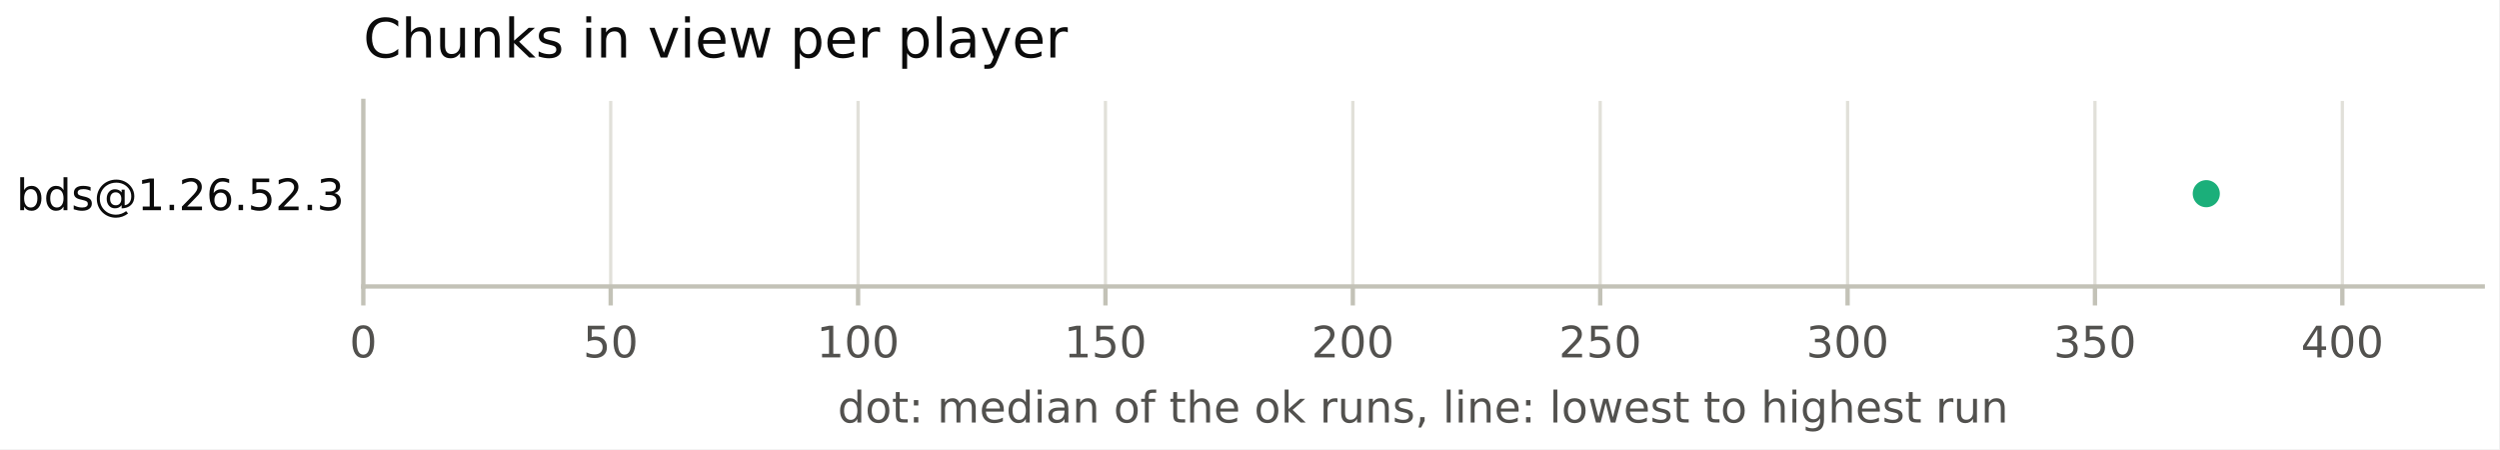
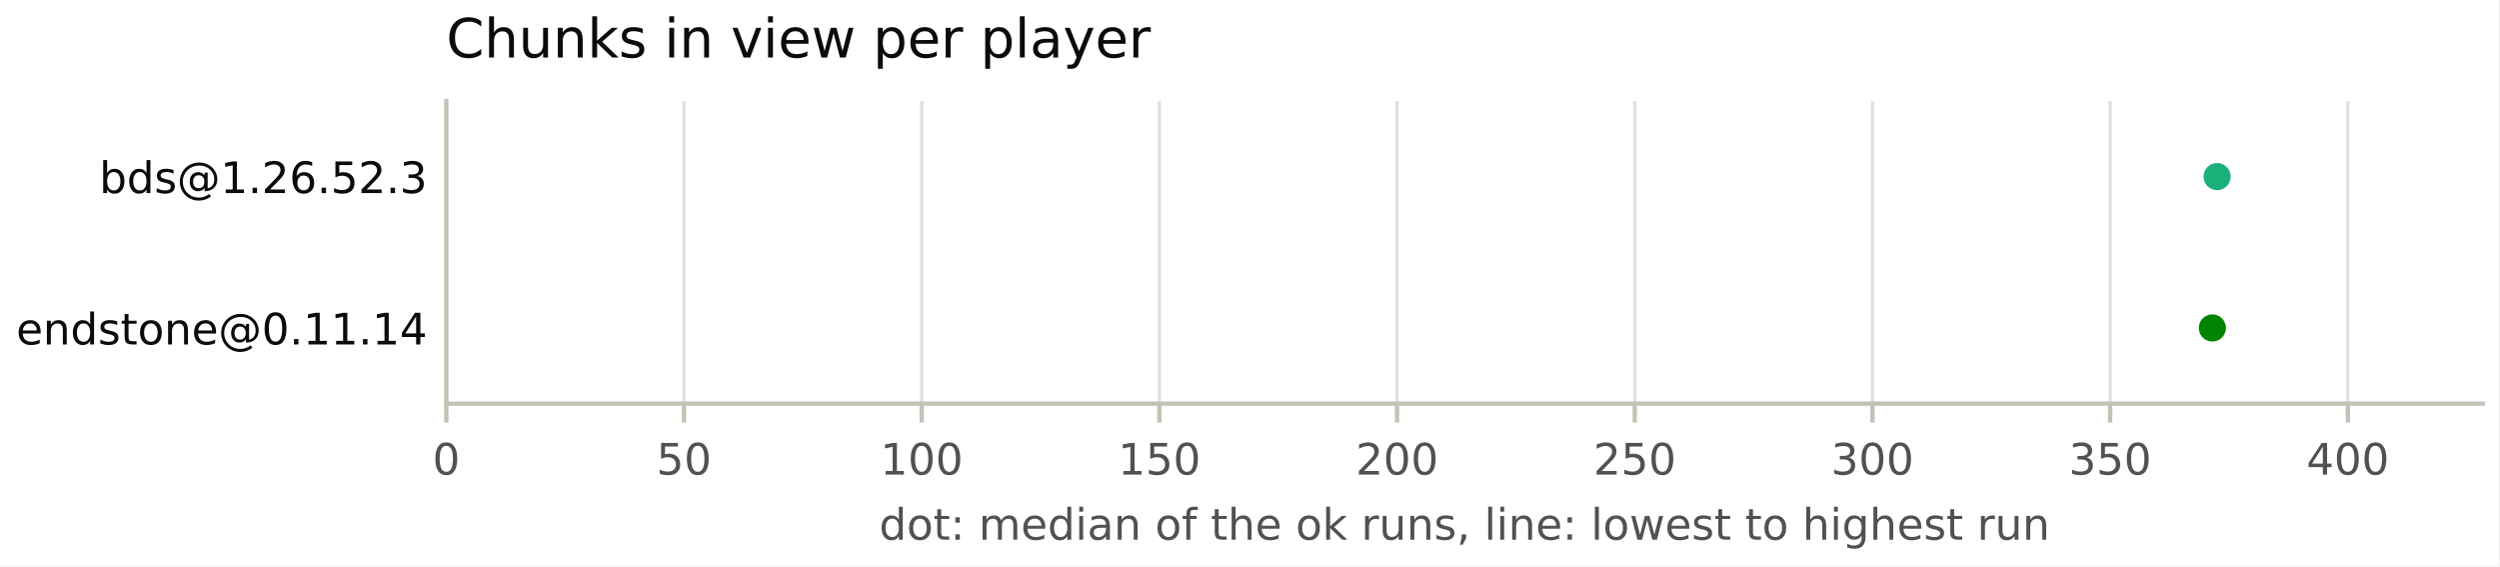
- <svg xmlns="http://www.w3.org/2000/svg" xmlns:xlink="http://www.w3.org/1999/xlink" width="460.8pt" height="82.8pt" viewBox="0 0 460.8 82.8" version="1.1">
+ <svg xmlns="http://www.w3.org/2000/svg" xmlns:xlink="http://www.w3.org/1999/xlink" width="460.8pt" height="104.4pt" viewBox="0 0 460.8 104.4" version="1.1">
  <defs>
    <style type="text/css">*{stroke-linejoin: round; stroke-linecap: butt}</style>
  </defs>
  <g id="figure_1">
    <g id="patch_1">
-       <path d="M 0 82.8  L 460.8 82.8  L 460.8 0  L 0 0  z " style="fill: #ffffff" />
+       <path d="M 0 104.4  L 460.8 104.4  L 460.8 0  L 0 0  z " style="fill: #ffffff" />
    </g>
    <g id="axes_1">
      <g id="patch_2">
-         <path d="M 66.993 52.799  L 457.8 52.799  L 457.8 18.599  L 66.993 18.599  z " style="fill: #ffffff" />
+         <path d="M 82.298 74.399  L 457.8 74.399  L 457.8 18.599  L 82.298 18.599  z " style="fill: #ffffff" />
      </g>
      <g id="matplotlib.axis_1">
        <g id="xtick_1">
          <g id="line2d_1">
-             <path d="M 66.993 52.799  L 66.993 18.599  " clip-path="url(#p5684d0f43e)" style="fill: none; stroke: #e1e0d9; stroke-width: 0.6; stroke-linecap: square" />
+             <path d="M 82.298 74.399  L 82.298 18.599  " clip-path="url(#pb540d48163)" style="fill: none; stroke: #e1e0d9; stroke-width: 0.6; stroke-linecap: square" />
          </g>
          <g id="line2d_2">
            <defs>
-               <path id="m3257be90aa" d="M 0 0  L 0 3.5  " style="stroke: #c3c2b7; stroke-width: 0.8" />
+               <path id="m362d0353c7" d="M 0 0  L 0 3.5  " style="stroke: #c3c2b7; stroke-width: 0.8" />
            </defs>
            <g>
-               <use xlink:href="#m3257be90aa" x="66.993" y="52.799" style="fill: #c3c2b7; stroke: #c3c2b7; stroke-width: 0.8" />
+               <use xlink:href="#m362d0353c7" x="82.298" y="74.399" style="fill: #c3c2b7; stroke: #c3c2b7; stroke-width: 0.8" />
            </g>
          </g>
          <g id="text_1">
-             <g style="fill: #52514e" transform="translate(64.44774 65.87726) scale(0.08 -0.08)">
+             <g style="fill: #52514e" transform="translate(79.75274 87.47726) scale(0.08 -0.08)">
              <defs>
                <path id="DejaVuSans-13" d="M 2034 4250  Q 1547 4250 1301 3770  Q 1056 3291 1056 2328  Q 1056 1369 1301 889  Q 1547 409 2034 409  Q 2525 409 2770 889  Q 3016 1369 3016 2328  Q 3016 3291 2770 3770  Q 2525 4250 2034 4250  z M 2034 4750  Q 2819 4750 3233 4129  Q 3647 3509 3647 2328  Q 3647 1150 3233 529  Q 2819 -91 2034 -91  Q 1250 -91 836 529  Q 422 1150 422 2328  Q 422 3509 836 4129  Q 1250 4750 2034 4750  z " transform="scale(0.015625)" />
              </defs>
              <use xlink:href="#DejaVuSans-13" />
            </g>
          </g>
        </g>
        <g id="xtick_2">
          <g id="line2d_3">
-             <path d="M 112.608 52.799  L 112.608 18.599  " clip-path="url(#p5684d0f43e)" style="fill: none; stroke: #e1e0d9; stroke-width: 0.6; stroke-linecap: square" />
+             <path d="M 126.126 74.399  L 126.126 18.599  " clip-path="url(#pb540d48163)" style="fill: none; stroke: #e1e0d9; stroke-width: 0.6; stroke-linecap: square" />
          </g>
          <g id="line2d_4">
            <g>
-               <use xlink:href="#m3257be90aa" x="112.608" y="52.799" style="fill: #c3c2b7; stroke: #c3c2b7; stroke-width: 0.8" />
+               <use xlink:href="#m362d0353c7" x="126.126" y="74.399" style="fill: #c3c2b7; stroke: #c3c2b7; stroke-width: 0.8" />
            </g>
          </g>
          <g id="text_2">
-             <g style="fill: #52514e" transform="translate(107.5178 65.87726) scale(0.08 -0.08)">
+             <g style="fill: #52514e" transform="translate(121.0364 87.47726) scale(0.08 -0.08)">
              <defs>
                <path id="DejaVuSans-18" d="M 691 4666  L 3169 4666  L 3169 4134  L 1269 4134  L 1269 2991  Q 1406 3038 1543 3061  Q 1681 3084 1819 3084  Q 2600 3084 3056 2656  Q 3513 2228 3513 1497  Q 3513 744 3044 326  Q 2575 -91 1722 -91  Q 1428 -91 1123 -41  Q 819 9 494 109  L 494 744  Q 775 591 1075 516  Q 1375 441 1709 441  Q 2250 441 2565 725  Q 2881 1009 2881 1497  Q 2881 1984 2565 2268  Q 2250 2553 1709 2553  Q 1456 2553 1204 2497  Q 953 2441 691 2322  L 691 4666  z " transform="scale(0.015625)" />
              </defs>
              <use xlink:href="#DejaVuSans-18" />
              <use xlink:href="#DejaVuSans-13" transform="translate(63.625 0)" />
            </g>
          </g>
        </g>
        <g id="xtick_3">
          <g id="line2d_5">
-             <path d="M 158.223 52.799  L 158.223 18.599  " clip-path="url(#p5684d0f43e)" style="fill: none; stroke: #e1e0d9; stroke-width: 0.6; stroke-linecap: square" />
+             <path d="M 169.955 74.399  L 169.955 18.599  " clip-path="url(#pb540d48163)" style="fill: none; stroke: #e1e0d9; stroke-width: 0.6; stroke-linecap: square" />
          </g>
          <g id="line2d_6">
            <g>
-               <use xlink:href="#m3257be90aa" x="158.223" y="52.799" style="fill: #c3c2b7; stroke: #c3c2b7; stroke-width: 0.8" />
+               <use xlink:href="#m362d0353c7" x="169.955" y="74.399" style="fill: #c3c2b7; stroke: #c3c2b7; stroke-width: 0.8" />
            </g>
          </g>
          <g id="text_3">
-             <g style="fill: #52514e" transform="translate(150.5879 65.87726) scale(0.08 -0.08)">
+             <g style="fill: #52514e" transform="translate(162.3201 87.47726) scale(0.08 -0.08)">
              <defs>
                <path id="DejaVuSans-14" d="M 794 531  L 1825 531  L 1825 4091  L 703 3866  L 703 4441  L 1819 4666  L 2450 4666  L 2450 531  L 3481 531  L 3481 0  L 794 0  L 794 531  z " transform="scale(0.015625)" />
              </defs>
              <use xlink:href="#DejaVuSans-14" />
              <use xlink:href="#DejaVuSans-13" transform="translate(63.625 0)" />
              <use xlink:href="#DejaVuSans-13" transform="translate(127.25 0)" />
            </g>
          </g>
        </g>
        <g id="xtick_4">
          <g id="line2d_7">
-             <path d="M 203.838 52.799  L 203.838 18.599  " clip-path="url(#p5684d0f43e)" style="fill: none; stroke: #e1e0d9; stroke-width: 0.6; stroke-linecap: square" />
+             <path d="M 213.784 74.399  L 213.784 18.599  " clip-path="url(#pb540d48163)" style="fill: none; stroke: #e1e0d9; stroke-width: 0.6; stroke-linecap: square" />
          </g>
          <g id="line2d_8">
            <g>
-               <use xlink:href="#m3257be90aa" x="203.838" y="52.799" style="fill: #c3c2b7; stroke: #c3c2b7; stroke-width: 0.8" />
+               <use xlink:href="#m362d0353c7" x="213.784" y="74.399" style="fill: #c3c2b7; stroke: #c3c2b7; stroke-width: 0.8" />
            </g>
          </g>
          <g id="text_4">
-             <g style="fill: #52514e" transform="translate(196.2029 65.87726) scale(0.08 -0.08)">
+             <g style="fill: #52514e" transform="translate(206.1487 87.47726) scale(0.08 -0.08)">
              <use xlink:href="#DejaVuSans-14" />
              <use xlink:href="#DejaVuSans-18" transform="translate(63.625 0)" />
              <use xlink:href="#DejaVuSans-13" transform="translate(127.25 0)" />
            </g>
          </g>
        </g>
        <g id="xtick_5">
          <g id="line2d_9">
-             <path d="M 249.453 52.799  L 249.453 18.599  " clip-path="url(#p5684d0f43e)" style="fill: none; stroke: #e1e0d9; stroke-width: 0.6; stroke-linecap: square" />
+             <path d="M 257.612 74.399  L 257.612 18.599  " clip-path="url(#pb540d48163)" style="fill: none; stroke: #e1e0d9; stroke-width: 0.6; stroke-linecap: square" />
          </g>
          <g id="line2d_10">
            <g>
-               <use xlink:href="#m3257be90aa" x="249.453" y="52.799" style="fill: #c3c2b7; stroke: #c3c2b7; stroke-width: 0.8" />
+               <use xlink:href="#m362d0353c7" x="257.612" y="74.399" style="fill: #c3c2b7; stroke: #c3c2b7; stroke-width: 0.8" />
            </g>
          </g>
          <g id="text_5">
-             <g style="fill: #52514e" transform="translate(241.818 65.87726) scale(0.08 -0.08)">
+             <g style="fill: #52514e" transform="translate(249.9774 87.47726) scale(0.08 -0.08)">
              <defs>
                <path id="DejaVuSans-15" d="M 1228 531  L 3431 531  L 3431 0  L 469 0  L 469 531  Q 828 903 1448 1529  Q 2069 2156 2228 2338  Q 2531 2678 2651 2914  Q 2772 3150 2772 3378  Q 2772 3750 2511 3984  Q 2250 4219 1831 4219  Q 1534 4219 1204 4116  Q 875 4013 500 3803  L 500 4441  Q 881 4594 1212 4672  Q 1544 4750 1819 4750  Q 2544 4750 2975 4387  Q 3406 4025 3406 3419  Q 3406 3131 3298 2873  Q 3191 2616 2906 2266  Q 2828 2175 2409 1742  Q 1991 1309 1228 531  z " transform="scale(0.015625)" />
              </defs>
              <use xlink:href="#DejaVuSans-15" />
              <use xlink:href="#DejaVuSans-13" transform="translate(63.625 0)" />
              <use xlink:href="#DejaVuSans-13" transform="translate(127.25 0)" />
            </g>
          </g>
        </g>
        <g id="xtick_6">
          <g id="line2d_11">
-             <path d="M 295.068 52.799  L 295.068 18.599  " clip-path="url(#p5684d0f43e)" style="fill: none; stroke: #e1e0d9; stroke-width: 0.6; stroke-linecap: square" />
+             <path d="M 301.441 74.399  L 301.441 18.599  " clip-path="url(#pb540d48163)" style="fill: none; stroke: #e1e0d9; stroke-width: 0.6; stroke-linecap: square" />
          </g>
          <g id="line2d_12">
            <g>
-               <use xlink:href="#m3257be90aa" x="295.068" y="52.799" style="fill: #c3c2b7; stroke: #c3c2b7; stroke-width: 0.8" />
+               <use xlink:href="#m362d0353c7" x="301.441" y="74.399" style="fill: #c3c2b7; stroke: #c3c2b7; stroke-width: 0.8" />
            </g>
          </g>
          <g id="text_6">
-             <g style="fill: #52514e" transform="translate(287.433 65.87726) scale(0.08 -0.08)">
+             <g style="fill: #52514e" transform="translate(293.806 87.47726) scale(0.08 -0.08)">
              <use xlink:href="#DejaVuSans-15" />
              <use xlink:href="#DejaVuSans-18" transform="translate(63.625 0)" />
              <use xlink:href="#DejaVuSans-13" transform="translate(127.25 0)" />
            </g>
          </g>
        </g>
        <g id="xtick_7">
          <g id="line2d_13">
-             <path d="M 340.683 52.799  L 340.683 18.599  " clip-path="url(#p5684d0f43e)" style="fill: none; stroke: #e1e0d9; stroke-width: 0.6; stroke-linecap: square" />
+             <path d="M 345.27 74.399  L 345.27 18.599  " clip-path="url(#pb540d48163)" style="fill: none; stroke: #e1e0d9; stroke-width: 0.6; stroke-linecap: square" />
          </g>
          <g id="line2d_14">
            <g>
-               <use xlink:href="#m3257be90aa" x="340.683" y="52.799" style="fill: #c3c2b7; stroke: #c3c2b7; stroke-width: 0.8" />
+               <use xlink:href="#m362d0353c7" x="345.27" y="74.399" style="fill: #c3c2b7; stroke: #c3c2b7; stroke-width: 0.8" />
            </g>
          </g>
          <g id="text_7">
-             <g style="fill: #52514e" transform="translate(333.0481 65.87726) scale(0.08 -0.08)">
+             <g style="fill: #52514e" transform="translate(337.6347 87.47726) scale(0.08 -0.08)">
              <defs>
                <path id="DejaVuSans-16" d="M 2597 2516  Q 3050 2419 3304 2112  Q 3559 1806 3559 1356  Q 3559 666 3084 287  Q 2609 -91 1734 -91  Q 1441 -91 1130 -33  Q 819 25 488 141  L 488 750  Q 750 597 1062 519  Q 1375 441 1716 441  Q 2309 441 2620 675  Q 2931 909 2931 1356  Q 2931 1769 2642 2001  Q 2353 2234 1838 2234  L 1294 2234  L 1294 2753  L 1863 2753  Q 2328 2753 2575 2939  Q 2822 3125 2822 3475  Q 2822 3834 2567 4026  Q 2313 4219 1838 4219  Q 1578 4219 1281 4162  Q 984 4106 628 3988  L 628 4550  Q 988 4650 1302 4700  Q 1616 4750 1894 4750  Q 2613 4750 3031 4423  Q 3450 4097 3450 3541  Q 3450 3153 3228 2886  Q 3006 2619 2597 2516  z " transform="scale(0.015625)" />
              </defs>
              <use xlink:href="#DejaVuSans-16" />
              <use xlink:href="#DejaVuSans-13" transform="translate(63.625 0)" />
              <use xlink:href="#DejaVuSans-13" transform="translate(127.25 0)" />
            </g>
          </g>
        </g>
        <g id="xtick_8">
          <g id="line2d_15">
-             <path d="M 386.298 52.799  L 386.298 18.599  " clip-path="url(#p5684d0f43e)" style="fill: none; stroke: #e1e0d9; stroke-width: 0.6; stroke-linecap: square" />
+             <path d="M 389.098 74.399  L 389.098 18.599  " clip-path="url(#pb540d48163)" style="fill: none; stroke: #e1e0d9; stroke-width: 0.6; stroke-linecap: square" />
          </g>
          <g id="line2d_16">
            <g>
-               <use xlink:href="#m3257be90aa" x="386.298" y="52.799" style="fill: #c3c2b7; stroke: #c3c2b7; stroke-width: 0.8" />
+               <use xlink:href="#m362d0353c7" x="389.098" y="74.399" style="fill: #c3c2b7; stroke: #c3c2b7; stroke-width: 0.8" />
            </g>
          </g>
          <g id="text_8">
-             <g style="fill: #52514e" transform="translate(378.6632 65.87726) scale(0.08 -0.08)">
+             <g style="fill: #52514e" transform="translate(381.4633 87.47726) scale(0.08 -0.08)">
              <use xlink:href="#DejaVuSans-16" />
              <use xlink:href="#DejaVuSans-18" transform="translate(63.625 0)" />
              <use xlink:href="#DejaVuSans-13" transform="translate(127.25 0)" />
            </g>
          </g>
        </g>
        <g id="xtick_9">
          <g id="line2d_17">
-             <path d="M 431.913 52.799  L 431.913 18.599  " clip-path="url(#p5684d0f43e)" style="fill: none; stroke: #e1e0d9; stroke-width: 0.6; stroke-linecap: square" />
+             <path d="M 432.927 74.399  L 432.927 18.599  " clip-path="url(#pb540d48163)" style="fill: none; stroke: #e1e0d9; stroke-width: 0.6; stroke-linecap: square" />
          </g>
          <g id="line2d_18">
            <g>
-               <use xlink:href="#m3257be90aa" x="431.913" y="52.799" style="fill: #c3c2b7; stroke: #c3c2b7; stroke-width: 0.8" />
+               <use xlink:href="#m362d0353c7" x="432.927" y="74.399" style="fill: #c3c2b7; stroke: #c3c2b7; stroke-width: 0.8" />
            </g>
          </g>
          <g id="text_9">
-             <g style="fill: #52514e" transform="translate(424.2782 65.87726) scale(0.08 -0.08)">
+             <g style="fill: #52514e" transform="translate(425.292 87.47726) scale(0.08 -0.08)">
              <defs>
                <path id="DejaVuSans-17" d="M 2419 4116  L 825 1625  L 2419 1625  L 2419 4116  z M 2253 4666  L 3047 4666  L 3047 1625  L 3713 1625  L 3713 1100  L 3047 1100  L 3047 0  L 2419 0  L 2419 1100  L 313 1100  L 313 1709  L 2253 4666  z " transform="scale(0.015625)" />
              </defs>
              <use xlink:href="#DejaVuSans-17" />
              <use xlink:href="#DejaVuSans-13" transform="translate(63.625 0)" />
              <use xlink:href="#DejaVuSans-13" transform="translate(127.25 0)" />
            </g>
          </g>
        </g>
        <g id="text_10">
-           <g style="fill: #52514e" transform="translate(154.4606 77.87789) scale(0.08 -0.08)">
+           <g style="fill: #52514e" transform="translate(162.1131 99.47789) scale(0.08 -0.08)">
            <defs>
              <path id="DejaVuSans-47" d="M 2906 2969  L 2906 4863  L 3481 4863  L 3481 0  L 2906 0  L 2906 525  Q 2725 213 2448 61  Q 2172 -91 1784 -91  Q 1150 -91 751 415  Q 353 922 353 1747  Q 353 2572 751 3078  Q 1150 3584 1784 3584  Q 2172 3584 2448 3432  Q 2725 3281 2906 2969  z M 947 1747  Q 947 1113 1208 752  Q 1469 391 1925 391  Q 2381 391 2643 752  Q 2906 1113 2906 1747  Q 2906 2381 2643 2742  Q 2381 3103 1925 3103  Q 1469 3103 1208 2742  Q 947 2381 947 1747  z " transform="scale(0.015625)" />
              <path id="DejaVuSans-52" d="M 1959 3097  Q 1497 3097 1228 2736  Q 959 2375 959 1747  Q 959 1119 1226 758  Q 1494 397 1959 397  Q 2419 397 2687 759  Q 2956 1122 2956 1747  Q 2956 2369 2687 2733  Q 2419 3097 1959 3097  z M 1959 3584  Q 2709 3584 3137 3096  Q 3566 2609 3566 1747  Q 3566 888 3137 398  Q 2709 -91 1959 -91  Q 1206 -91 779 398  Q 353 888 353 1747  Q 353 2609 779 3096  Q 1206 3584 1959 3584  z " transform="scale(0.015625)" />
              <path id="DejaVuSans-57" d="M 1172 4494  L 1172 3500  L 2356 3500  L 2356 3053  L 1172 3053  L 1172 1153  Q 1172 725 1289 603  Q 1406 481 1766 481  L 2356 481  L 2356 0  L 1766 0  Q 1100 0 847 248  Q 594 497 594 1153  L 594 3053  L 172 3053  L 172 3500  L 594 3500  L 594 4494  L 1172 4494  z " transform="scale(0.015625)" />
              <path id="DejaVuSans-1d" d="M 750 794  L 1409 794  L 1409 0  L 750 0  L 750 794  z M 750 3309  L 1409 3309  L 1409 2516  L 750 2516  L 750 3309  z " transform="scale(0.015625)" />
              <path id="DejaVuSans-3" transform="scale(0.015625)" />
              <path id="DejaVuSans-50" d="M 3328 2828  Q 3544 3216 3844 3400  Q 4144 3584 4550 3584  Q 5097 3584 5394 3201  Q 5691 2819 5691 2113  L 5691 0  L 5113 0  L 5113 2094  Q 5113 2597 4934 2840  Q 4756 3084 4391 3084  Q 3944 3084 3684 2787  Q 3425 2491 3425 1978  L 3425 0  L 2847 0  L 2847 2094  Q 2847 2600 2669 2842  Q 2491 3084 2119 3084  Q 1678 3084 1418 2786  Q 1159 2488 1159 1978  L 1159 0  L 581 0  L 581 3500  L 1159 3500  L 1159 2956  Q 1356 3278 1631 3431  Q 1906 3584 2284 3584  Q 2666 3584 2933 3390  Q 3200 3197 3328 2828  z " transform="scale(0.015625)" />
              <path id="DejaVuSans-48" d="M 3597 1894  L 3597 1613  L 953 1613  Q 991 1019 1311 708  Q 1631 397 2203 397  Q 2534 397 2845 478  Q 3156 559 3463 722  L 3463 178  Q 3153 47 2828 -22  Q 2503 -91 2169 -91  Q 1331 -91 842 396  Q 353 884 353 1716  Q 353 2575 817 3079  Q 1281 3584 2069 3584  Q 2775 3584 3186 3129  Q 3597 2675 3597 1894  z M 3022 2063  Q 3016 2534 2758 2815  Q 2500 3097 2075 3097  Q 1594 3097 1305 2825  Q 1016 2553 972 2059  L 3022 2063  z " transform="scale(0.015625)" />
              <path id="DejaVuSans-4c" d="M 603 3500  L 1178 3500  L 1178 0  L 603 0  L 603 3500  z M 603 4863  L 1178 4863  L 1178 4134  L 603 4134  L 603 4863  z " transform="scale(0.015625)" />
              <path id="DejaVuSans-44" d="M 2194 1759  Q 1497 1759 1228 1600  Q 959 1441 959 1056  Q 959 750 1161 570  Q 1363 391 1709 391  Q 2188 391 2477 730  Q 2766 1069 2766 1631  L 2766 1759  L 2194 1759  z M 3341 1997  L 3341 0  L 2766 0  L 2766 531  Q 2569 213 2275 61  Q 1981 -91 1556 -91  Q 1019 -91 701 211  Q 384 513 384 1019  Q 384 1609 779 1909  Q 1175 2209 1959 2209  L 2766 2209  L 2766 2266  Q 2766 2663 2505 2880  Q 2244 3097 1772 3097  Q 1472 3097 1187 3025  Q 903 2953 641 2809  L 641 3341  Q 956 3463 1253 3523  Q 1550 3584 1831 3584  Q 2591 3584 2966 3190  Q 3341 2797 3341 1997  z " transform="scale(0.015625)" />
              <path id="DejaVuSans-51" d="M 3513 2113  L 3513 0  L 2938 0  L 2938 2094  Q 2938 2591 2744 2837  Q 2550 3084 2163 3084  Q 1697 3084 1428 2787  Q 1159 2491 1159 1978  L 1159 0  L 581 0  L 581 3500  L 1159 3500  L 1159 2956  Q 1366 3272 1645 3428  Q 1925 3584 2291 3584  Q 2894 3584 3203 3211  Q 3513 2838 3513 2113  z " transform="scale(0.015625)" />
              <path id="DejaVuSans-49" d="M 2375 4863  L 2375 4384  L 1825 4384  Q 1516 4384 1395 4259  Q 1275 4134 1275 3809  L 1275 3500  L 2222 3500  L 2222 3053  L 1275 3053  L 1275 0  L 697 0  L 697 3053  L 147 3053  L 147 3500  L 697 3500  L 697 3744  Q 697 4328 969 4595  Q 1241 4863 1831 4863  L 2375 4863  z " transform="scale(0.015625)" />
              <path id="DejaVuSans-4b" d="M 3513 2113  L 3513 0  L 2938 0  L 2938 2094  Q 2938 2591 2744 2837  Q 2550 3084 2163 3084  Q 1697 3084 1428 2787  Q 1159 2491 1159 1978  L 1159 0  L 581 0  L 581 4863  L 1159 4863  L 1159 2956  Q 1366 3272 1645 3428  Q 1925 3584 2291 3584  Q 2894 3584 3203 3211  Q 3513 2838 3513 2113  z " transform="scale(0.015625)" />
              <path id="DejaVuSans-4e" d="M 581 4863  L 1159 4863  L 1159 1991  L 2875 3500  L 3609 3500  L 1753 1863  L 3688 0  L 2938 0  L 1159 1709  L 1159 0  L 581 0  L 581 4863  z " transform="scale(0.015625)" />
              <path id="DejaVuSans-55" d="M 2631 2963  Q 2534 3019 2420 3045  Q 2306 3072 2169 3072  Q 1681 3072 1420 2755  Q 1159 2438 1159 1844  L 1159 0  L 581 0  L 581 3500  L 1159 3500  L 1159 2956  Q 1341 3275 1631 3429  Q 1922 3584 2338 3584  Q 2397 3584 2469 3576  Q 2541 3569 2628 3553  L 2631 2963  z " transform="scale(0.015625)" />
              <path id="DejaVuSans-58" d="M 544 1381  L 544 3500  L 1119 3500  L 1119 1403  Q 1119 906 1312 657  Q 1506 409 1894 409  Q 2359 409 2629 706  Q 2900 1003 2900 1516  L 2900 3500  L 3475 3500  L 3475 0  L 2900 0  L 2900 538  Q 2691 219 2414 64  Q 2138 -91 1772 -91  Q 1169 -91 856 284  Q 544 659 544 1381  z M 1991 3584  L 1991 3584  z " transform="scale(0.015625)" />
              <path id="DejaVuSans-56" d="M 2834 3397  L 2834 2853  Q 2591 2978 2328 3040  Q 2066 3103 1784 3103  Q 1356 3103 1142 2972  Q 928 2841 928 2578  Q 928 2378 1081 2264  Q 1234 2150 1697 2047  L 1894 2003  Q 2506 1872 2764 1633  Q 3022 1394 3022 966  Q 3022 478 2636 193  Q 2250 -91 1575 -91  Q 1294 -91 989 -36  Q 684 19 347 128  L 347 722  Q 666 556 975 473  Q 1284 391 1588 391  Q 1994 391 2212 530  Q 2431 669 2431 922  Q 2431 1156 2273 1281  Q 2116 1406 1581 1522  L 1381 1569  Q 847 1681 609 1914  Q 372 2147 372 2553  Q 372 3047 722 3315  Q 1072 3584 1716 3584  Q 2034 3584 2315 3537  Q 2597 3491 2834 3397  z " transform="scale(0.015625)" />
              <path id="DejaVuSans-f" d="M 750 794  L 1409 794  L 1409 256  L 897 -744  L 494 -744  L 750 256  L 750 794  z " transform="scale(0.015625)" />
              <path id="DejaVuSans-4f" d="M 603 4863  L 1178 4863  L 1178 0  L 603 0  L 603 4863  z " transform="scale(0.015625)" />
              <path id="DejaVuSans-5a" d="M 269 3500  L 844 3500  L 1563 769  L 2278 3500  L 2956 3500  L 3675 769  L 4391 3500  L 4966 3500  L 4050 0  L 3372 0  L 2619 2869  L 1863 0  L 1184 0  L 269 3500  z " transform="scale(0.015625)" />
              <path id="DejaVuSans-4a" d="M 2906 1791  Q 2906 2416 2648 2759  Q 2391 3103 1925 3103  Q 1463 3103 1205 2759  Q 947 2416 947 1791  Q 947 1169 1205 825  Q 1463 481 1925 481  Q 2391 481 2648 825  Q 2906 1169 2906 1791  z M 3481 434  Q 3481 -459 3084 -895  Q 2688 -1331 1869 -1331  Q 1566 -1331 1297 -1286  Q 1028 -1241 775 -1147  L 775 -588  Q 1028 -725 1275 -790  Q 1522 -856 1778 -856  Q 2344 -856 2625 -561  Q 2906 -266 2906 331  L 2906 616  Q 2728 306 2450 153  Q 2172 0 1784 0  Q 1141 0 747 490  Q 353 981 353 1791  Q 353 2603 747 3093  Q 1141 3584 1784 3584  Q 2172 3584 2450 3431  Q 2728 3278 2906 2969  L 2906 3500  L 3481 3500  L 3481 434  z " transform="scale(0.015625)" />
            </defs>
            <use xlink:href="#DejaVuSans-47" />
            <use xlink:href="#DejaVuSans-52" transform="translate(63.48438 0)" />
            <use xlink:href="#DejaVuSans-57" transform="translate(124.6719 0)" />
            <use xlink:href="#DejaVuSans-1d" transform="translate(163.875 0)" />
            <use xlink:href="#DejaVuSans-3" transform="translate(197.5625 0)" />
            <use xlink:href="#DejaVuSans-50" transform="translate(229.3438 0)" />
            <use xlink:href="#DejaVuSans-48" transform="translate(326.75 0)" />
            <use xlink:href="#DejaVuSans-47" transform="translate(388.2812 0)" />
            <use xlink:href="#DejaVuSans-4c" transform="translate(451.7656 0)" />
            <use xlink:href="#DejaVuSans-44" transform="translate(479.5469 0)" />
            <use xlink:href="#DejaVuSans-51" transform="translate(540.8281 0)" />
            <use xlink:href="#DejaVuSans-3" transform="translate(604.2031 0)" />
            <use xlink:href="#DejaVuSans-52" transform="translate(635.9844 0)" />
            <use xlink:href="#DejaVuSans-49" transform="translate(697.1719 0)" />
            <use xlink:href="#DejaVuSans-3" transform="translate(732.375 0)" />
            <use xlink:href="#DejaVuSans-57" transform="translate(764.1562 0)" />
            <use xlink:href="#DejaVuSans-4b" transform="translate(803.3594 0)" />
            <use xlink:href="#DejaVuSans-48" transform="translate(866.7344 0)" />
            <use xlink:href="#DejaVuSans-3" transform="translate(928.2656 0)" />
            <use xlink:href="#DejaVuSans-52" transform="translate(960.0469 0)" />
            <use xlink:href="#DejaVuSans-4e" transform="translate(1021.234 0)" />
            <use xlink:href="#DejaVuSans-3" transform="translate(1079.141 0)" />
            <use xlink:href="#DejaVuSans-55" transform="translate(1110.922 0)" />
            <use xlink:href="#DejaVuSans-58" transform="translate(1152.031 0)" />
            <use xlink:href="#DejaVuSans-51" transform="translate(1215.406 0)" />
            <use xlink:href="#DejaVuSans-56" transform="translate(1278.781 0)" />
            <use xlink:href="#DejaVuSans-f" transform="translate(1330.875 0)" />
            <use xlink:href="#DejaVuSans-3" transform="translate(1362.656 0)" />
            <use xlink:href="#DejaVuSans-4f" transform="translate(1394.438 0)" />
            <use xlink:href="#DejaVuSans-4c" transform="translate(1422.219 0)" />
            <use xlink:href="#DejaVuSans-51" transform="translate(1450 0)" />
            <use xlink:href="#DejaVuSans-48" transform="translate(1513.375 0)" />
            <use xlink:href="#DejaVuSans-1d" transform="translate(1574.906 0)" />
            <use xlink:href="#DejaVuSans-3" transform="translate(1608.594 0)" />
            <use xlink:href="#DejaVuSans-4f" transform="translate(1640.375 0)" />
            <use xlink:href="#DejaVuSans-52" transform="translate(1668.156 0)" />
            <use xlink:href="#DejaVuSans-5a" transform="translate(1729.344 0)" />
            <use xlink:href="#DejaVuSans-48" transform="translate(1811.125 0)" />
            <use xlink:href="#DejaVuSans-56" transform="translate(1872.656 0)" />
            <use xlink:href="#DejaVuSans-57" transform="translate(1924.75 0)" />
            <use xlink:href="#DejaVuSans-3" transform="translate(1963.953 0)" />
            <use xlink:href="#DejaVuSans-57" transform="translate(1995.734 0)" />
            <use xlink:href="#DejaVuSans-52" transform="translate(2034.938 0)" />
            <use xlink:href="#DejaVuSans-3" transform="translate(2096.125 0)" />
            <use xlink:href="#DejaVuSans-4b" transform="translate(2127.906 0)" />
            <use xlink:href="#DejaVuSans-4c" transform="translate(2191.281 0)" />
            <use xlink:href="#DejaVuSans-4a" transform="translate(2219.062 0)" />
            <use xlink:href="#DejaVuSans-4b" transform="translate(2282.547 0)" />
            <use xlink:href="#DejaVuSans-48" transform="translate(2345.922 0)" />
            <use xlink:href="#DejaVuSans-56" transform="translate(2407.453 0)" />
            <use xlink:href="#DejaVuSans-57" transform="translate(2459.547 0)" />
            <use xlink:href="#DejaVuSans-3" transform="translate(2498.75 0)" />
            <use xlink:href="#DejaVuSans-55" transform="translate(2530.531 0)" />
            <use xlink:href="#DejaVuSans-58" transform="translate(2571.641 0)" />
            <use xlink:href="#DejaVuSans-51" transform="translate(2635.016 0)" />
          </g>
        </g>
      </g>
      <g id="matplotlib.axis_2">
        <g id="ytick_1">
          <g id="line2d_19" />
          <g id="text_11">
-             <g style="fill: #0b0b0b" transform="translate(3.00024 38.73828) scale(0.08 -0.08)">
+             <g style="fill: #0b0b0b" transform="translate(18.30524 35.58817) scale(0.08 -0.08)">
              <defs>
                <path id="DejaVuSans-45" d="M 3116 1747  Q 3116 2381 2855 2742  Q 2594 3103 2138 3103  Q 1681 3103 1420 2742  Q 1159 2381 1159 1747  Q 1159 1113 1420 752  Q 1681 391 2138 391  Q 2594 391 2855 752  Q 3116 1113 3116 1747  z M 1159 2969  Q 1341 3281 1617 3432  Q 1894 3584 2278 3584  Q 2916 3584 3314 3078  Q 3713 2572 3713 1747  Q 3713 922 3314 415  Q 2916 -91 2278 -91  Q 1894 -91 1617 61  Q 1341 213 1159 525  L 1159 0  L 581 0  L 581 4863  L 1159 4863  L 1159 2969  z " transform="scale(0.015625)" />
                <path id="DejaVuSans-23" d="M 2381 1678  Q 2381 1231 2603 976  Q 2825 722 3213 722  Q 3597 722 3817 978  Q 4038 1234 4038 1678  Q 4038 2116 3813 2373  Q 3588 2631 3206 2631  Q 2828 2631 2604 2375  Q 2381 2119 2381 1678  z M 4084 744  Q 3897 503 3655 389  Q 3413 275 3091 275  Q 2553 275 2217 664  Q 1881 1053 1881 1678  Q 1881 2303 2218 2693  Q 2556 3084 3091 3084  Q 3413 3084 3656 2967  Q 3900 2850 4084 2613  L 4084 3022  L 4531 3022  L 4531 722  Q 4988 791 5245 1139  Q 5503 1488 5503 2041  Q 5503 2375 5404 2669  Q 5306 2963 5106 3213  Q 4781 3622 4314 3839  Q 3847 4056 3297 4056  Q 2913 4056 2559 3954  Q 2206 3853 1906 3653  Q 1416 3334 1139 2817  Q 863 2300 863 1697  Q 863 1200 1042 765  Q 1222 331 1563 0  Q 1891 -325 2322 -495  Q 2753 -666 3244 -666  Q 3647 -666 4036 -530  Q 4425 -394 4750 -141  L 5031 -488  Q 4641 -791 4180 -952  Q 3719 -1113 3244 -1113  Q 2666 -1113 2153 -908  Q 1641 -703 1241 -313  Q 841 78 631 592  Q 422 1106 422 1697  Q 422 2266 634 2781  Q 847 3297 1241 3688  Q 1644 4084 2172 4295  Q 2700 4506 3291 4506  Q 3953 4506 4520 4234  Q 5088 3963 5472 3463  Q 5706 3156 5829 2797  Q 5953 2438 5953 2053  Q 5953 1231 5456 756  Q 4959 281 4084 263  L 4084 744  z " transform="scale(0.015625)" />
                <path id="DejaVuSans-11" d="M 684 794  L 1344 794  L 1344 0  L 684 0  L 684 794  z " transform="scale(0.015625)" />
                <path id="DejaVuSans-19" d="M 2113 2584  Q 1688 2584 1439 2293  Q 1191 2003 1191 1497  Q 1191 994 1439 701  Q 1688 409 2113 409  Q 2538 409 2786 701  Q 3034 994 3034 1497  Q 3034 2003 2786 2293  Q 2538 2584 2113 2584  z M 3366 4563  L 3366 3988  Q 3128 4100 2886 4159  Q 2644 4219 2406 4219  Q 1781 4219 1451 3797  Q 1122 3375 1075 2522  Q 1259 2794 1537 2939  Q 1816 3084 2150 3084  Q 2853 3084 3261 2657  Q 3669 2231 3669 1497  Q 3669 778 3244 343  Q 2819 -91 2113 -91  Q 1303 -91 875 529  Q 447 1150 447 2328  Q 447 3434 972 4092  Q 1497 4750 2381 4750  Q 2619 4750 2861 4703  Q 3103 4656 3366 4563  z " transform="scale(0.015625)" />
              </defs>
              <use xlink:href="#DejaVuSans-45" />
              <use xlink:href="#DejaVuSans-47" transform="translate(63.48438 0)" />
              <use xlink:href="#DejaVuSans-56" transform="translate(126.9688 0)" />
              <use xlink:href="#DejaVuSans-23" transform="translate(179.0625 0)" />
              <use xlink:href="#DejaVuSans-14" transform="translate(279.0625 0)" />
              <use xlink:href="#DejaVuSans-11" transform="translate(342.6875 0)" />
              <use xlink:href="#DejaVuSans-15" transform="translate(374.4688 0)" />
              <use xlink:href="#DejaVuSans-19" transform="translate(438.0938 0)" />
              <use xlink:href="#DejaVuSans-11" transform="translate(501.7188 0)" />
              <use xlink:href="#DejaVuSans-18" transform="translate(533.5 0)" />
              <use xlink:href="#DejaVuSans-15" transform="translate(597.125 0)" />
              <use xlink:href="#DejaVuSans-11" transform="translate(660.75 0)" />
              <use xlink:href="#DejaVuSans-16" transform="translate(692.5312 0)" />
            </g>
          </g>
        </g>
+         <g id="ytick_2">
+           <g id="line2d_20" />
+           <g id="text_12">
+             <g style="fill: #0b0b0b" transform="translate(3.00024 63.4884) scale(0.08 -0.08)">
+               <use xlink:href="#DejaVuSans-48" />
+               <use xlink:href="#DejaVuSans-51" transform="translate(61.53125 0)" />
+               <use xlink:href="#DejaVuSans-47" transform="translate(124.9062 0)" />
+               <use xlink:href="#DejaVuSans-56" transform="translate(188.3906 0)" />
+               <use xlink:href="#DejaVuSans-57" transform="translate(240.4844 0)" />
+               <use xlink:href="#DejaVuSans-52" transform="translate(279.6875 0)" />
+               <use xlink:href="#DejaVuSans-51" transform="translate(340.875 0)" />
+               <use xlink:href="#DejaVuSans-48" transform="translate(404.25 0)" />
+               <use xlink:href="#DejaVuSans-23" transform="translate(465.7812 0)" />
+               <use xlink:href="#DejaVuSans-13" transform="translate(565.7812 0)" />
+               <use xlink:href="#DejaVuSans-11" transform="translate(629.4062 0)" />
+               <use xlink:href="#DejaVuSans-14" transform="translate(661.1875 0)" />
+               <use xlink:href="#DejaVuSans-14" transform="translate(724.8125 0)" />
+               <use xlink:href="#DejaVuSans-11" transform="translate(788.4375 0)" />
+               <use xlink:href="#DejaVuSans-14" transform="translate(820.2188 0)" />
+               <use xlink:href="#DejaVuSans-17" transform="translate(883.8438 0)" />
+             </g>
+           </g>
+         </g>
      </g>
      <g id="LineCollection_1">
-         <path d="M 406.825 35.699  L 406.825 35.699  " clip-path="url(#p5684d0f43e)" style="fill: none; stroke: #1baf7a; stroke-width: 1.5" />
-       </g>
-       <g id="line2d_20">
+         <path d="M 408.821 32.549  L 408.821 32.549  " clip-path="url(#pb540d48163)" style="fill: none; stroke: #1baf7a; stroke-width: 1.5" />
+       </g>
+       <g id="line2d_21">
        <defs>
-           <path id="m90d02ac8c5" d="M 0 3  C 0.796 3 1.559 2.684 2.121 2.121  C 2.684 1.559 3 0.796 3 0  C 3 -0.796 2.684 -1.559 2.121 -2.121  C 1.559 -2.684 0.796 -3 0 -3  C -0.796 -3 -1.559 -2.684 -2.121 -2.121  C -2.684 -1.559 -3 -0.796 -3 0  C -3 0.796 -2.684 1.559 -2.121 2.121  C -1.559 2.684 -0.796 3 0 3  z " style="stroke: #ffffff" />
+           <path id="m1ccdc97c76" d="M 0 3  C 0.796 3 1.559 2.684 2.121 2.121  C 2.684 1.559 3 0.796 3 0  C 3 -0.796 2.684 -1.559 2.121 -2.121  C 1.559 -2.684 0.796 -3 0 -3  C -0.796 -3 -1.559 -2.684 -2.121 -2.121  C -2.684 -1.559 -3 -0.796 -3 0  C -3 0.796 -2.684 1.559 -2.121 2.121  C -1.559 2.684 -0.796 3 0 3  z " style="stroke: #ffffff" />
        </defs>
-         <g clip-path="url(#p5684d0f43e)">
-           <use xlink:href="#m90d02ac8c5" x="406.825" y="35.699" style="fill: #1baf7a; stroke: #ffffff" />
+         <g clip-path="url(#pb540d48163)">
+           <use xlink:href="#m1ccdc97c76" x="408.821" y="32.549" style="fill: #1baf7a; stroke: #ffffff" />
+         </g>
+       </g>
+       <g id="LineCollection_2">
+         <path d="M 407.945 60.449  L 407.945 60.449  " clip-path="url(#pb540d48163)" style="fill: none; stroke: #008300; stroke-width: 1.5" />
+       </g>
+       <g id="line2d_22">
+         <defs>
+           <path id="m332b447155" d="M 0 3  C 0.796 3 1.559 2.684 2.121 2.121  C 2.684 1.559 3 0.796 3 0  C 3 -0.796 2.684 -1.559 2.121 -2.121  C 1.559 -2.684 0.796 -3 0 -3  C -0.796 -3 -1.559 -2.684 -2.121 -2.121  C -2.684 -1.559 -3 -0.796 -3 0  C -3 0.796 -2.684 1.559 -2.121 2.121  C -1.559 2.684 -0.796 3 0 3  z " style="stroke: #ffffff" />
+         </defs>
+         <g clip-path="url(#pb540d48163)">
+           <use xlink:href="#m332b447155" x="407.945" y="60.449" style="fill: #008300; stroke: #ffffff" />
        </g>
      </g>
      <g id="patch_3">
-         <path d="M 66.993 52.799  L 66.993 18.599  " style="fill: none; stroke: #c3c2b7; stroke-width: 0.8; stroke-linejoin: miter; stroke-linecap: square" />
+         <path d="M 82.298 74.399  L 82.298 18.599  " style="fill: none; stroke: #c3c2b7; stroke-width: 0.8; stroke-linejoin: miter; stroke-linecap: square" />
      </g>
      <g id="patch_4">
-         <path d="M 66.993 52.799  L 457.8 52.799  " style="fill: none; stroke: #c3c2b7; stroke-width: 0.8; stroke-linejoin: miter; stroke-linecap: square" />
-       </g>
-       <g id="text_12">
-         <g style="fill: #0b0b0b" transform="translate(66.99274 10.59868) scale(0.1 -0.1)">
+         <path d="M 82.298 74.399  L 457.8 74.399  " style="fill: none; stroke: #c3c2b7; stroke-width: 0.8; stroke-linejoin: miter; stroke-linecap: square" />
+       </g>
+       <g id="text_13">
+         <g style="fill: #0b0b0b" transform="translate(82.29774 10.59868) scale(0.1 -0.1)">
          <defs>
            <path id="DejaVuSans-26" d="M 4122 4306  L 4122 3641  Q 3803 3938 3442 4084  Q 3081 4231 2675 4231  Q 1875 4231 1450 3742  Q 1025 3253 1025 2328  Q 1025 1406 1450 917  Q 1875 428 2675 428  Q 3081 428 3442 575  Q 3803 722 4122 1019  L 4122 359  Q 3791 134 3420 21  Q 3050 -91 2638 -91  Q 1578 -91 968 557  Q 359 1206 359 2328  Q 359 3453 968 4101  Q 1578 4750 2638 4750  Q 3056 4750 3426 4639  Q 3797 4528 4122 4306  z " transform="scale(0.015625)" />
            <path id="DejaVuSans-59" d="M 191 3500  L 800 3500  L 1894 563  L 2988 3500  L 3597 3500  L 2284 0  L 1503 0  L 191 3500  z " transform="scale(0.015625)" />
            <path id="DejaVuSans-53" d="M 1159 525  L 1159 -1331  L 581 -1331  L 581 3500  L 1159 3500  L 1159 2969  Q 1341 3281 1617 3432  Q 1894 3584 2278 3584  Q 2916 3584 3314 3078  Q 3713 2572 3713 1747  Q 3713 922 3314 415  Q 2916 -91 2278 -91  Q 1894 -91 1617 61  Q 1341 213 1159 525  z M 3116 1747  Q 3116 2381 2855 2742  Q 2594 3103 2138 3103  Q 1681 3103 1420 2742  Q 1159 2381 1159 1747  Q 1159 1113 1420 752  Q 1681 391 2138 391  Q 2594 391 2855 752  Q 3116 1113 3116 1747  z " transform="scale(0.015625)" />
            <path id="DejaVuSans-5c" d="M 2059 -325  Q 1816 -950 1584 -1140  Q 1353 -1331 966 -1331  L 506 -1331  L 506 -850  L 844 -850  Q 1081 -850 1212 -737  Q 1344 -625 1503 -206  L 1606 56  L 191 3500  L 800 3500  L 1894 763  L 2988 3500  L 3597 3500  L 2059 -325  z " transform="scale(0.015625)" />
          </defs>
          <use xlink:href="#DejaVuSans-26" />
          <use xlink:href="#DejaVuSans-4b" transform="translate(69.82812 0)" />
          <use xlink:href="#DejaVuSans-58" transform="translate(133.2031 0)" />
          <use xlink:href="#DejaVuSans-51" transform="translate(196.5781 0)" />
          <use xlink:href="#DejaVuSans-4e" transform="translate(259.9531 0)" />
          <use xlink:href="#DejaVuSans-56" transform="translate(317.8594 0)" />
          <use xlink:href="#DejaVuSans-3" transform="translate(369.9531 0)" />
          <use xlink:href="#DejaVuSans-4c" transform="translate(401.7344 0)" />
          <use xlink:href="#DejaVuSans-51" transform="translate(429.5156 0)" />
          <use xlink:href="#DejaVuSans-3" transform="translate(492.8906 0)" />
          <use xlink:href="#DejaVuSans-59" transform="translate(524.6719 0)" />
          <use xlink:href="#DejaVuSans-4c" transform="translate(583.8594 0)" />
          <use xlink:href="#DejaVuSans-48" transform="translate(611.6406 0)" />
          <use xlink:href="#DejaVuSans-5a" transform="translate(673.1719 0)" />
          <use xlink:href="#DejaVuSans-3" transform="translate(754.9531 0)" />
          <use xlink:href="#DejaVuSans-53" transform="translate(786.7344 0)" />
          <use xlink:href="#DejaVuSans-48" transform="translate(850.2188 0)" />
          <use xlink:href="#DejaVuSans-55" transform="translate(911.75 0)" />
          <use xlink:href="#DejaVuSans-3" transform="translate(952.8594 0)" />
          <use xlink:href="#DejaVuSans-53" transform="translate(984.6406 0)" />
          <use xlink:href="#DejaVuSans-4f" transform="translate(1048.125 0)" />
          <use xlink:href="#DejaVuSans-44" transform="translate(1075.906 0)" />
          <use xlink:href="#DejaVuSans-5c" transform="translate(1137.188 0)" />
          <use xlink:href="#DejaVuSans-48" transform="translate(1196.375 0)" />
          <use xlink:href="#DejaVuSans-55" transform="translate(1257.906 0)" />
        </g>
      </g>
    </g>
  </g>
  <defs>
-     <clipPath id="p5684d0f43e">
-       <rect x="66.993" y="18.599" width="390.807" height="34.2" />
+     <clipPath id="pb540d48163">
+       <rect x="82.298" y="18.599" width="375.502" height="55.8" />
    </clipPath>
  </defs>
</svg>
